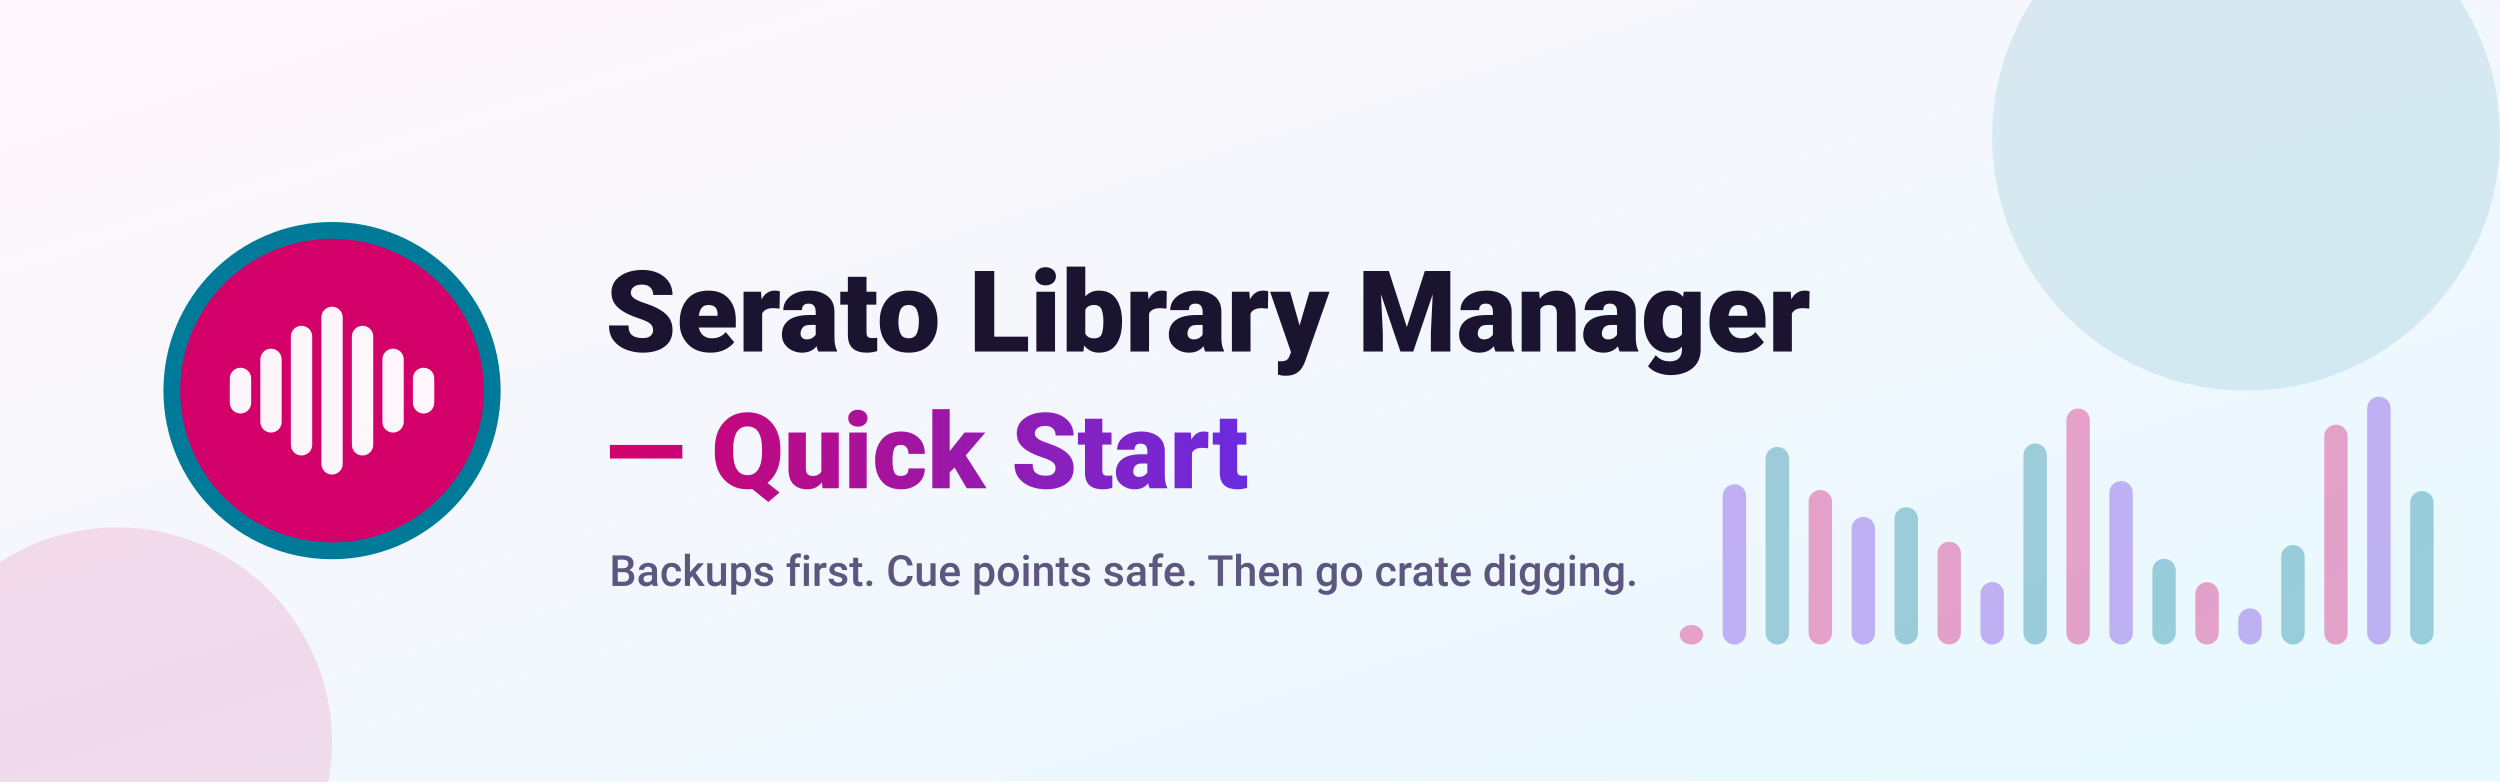
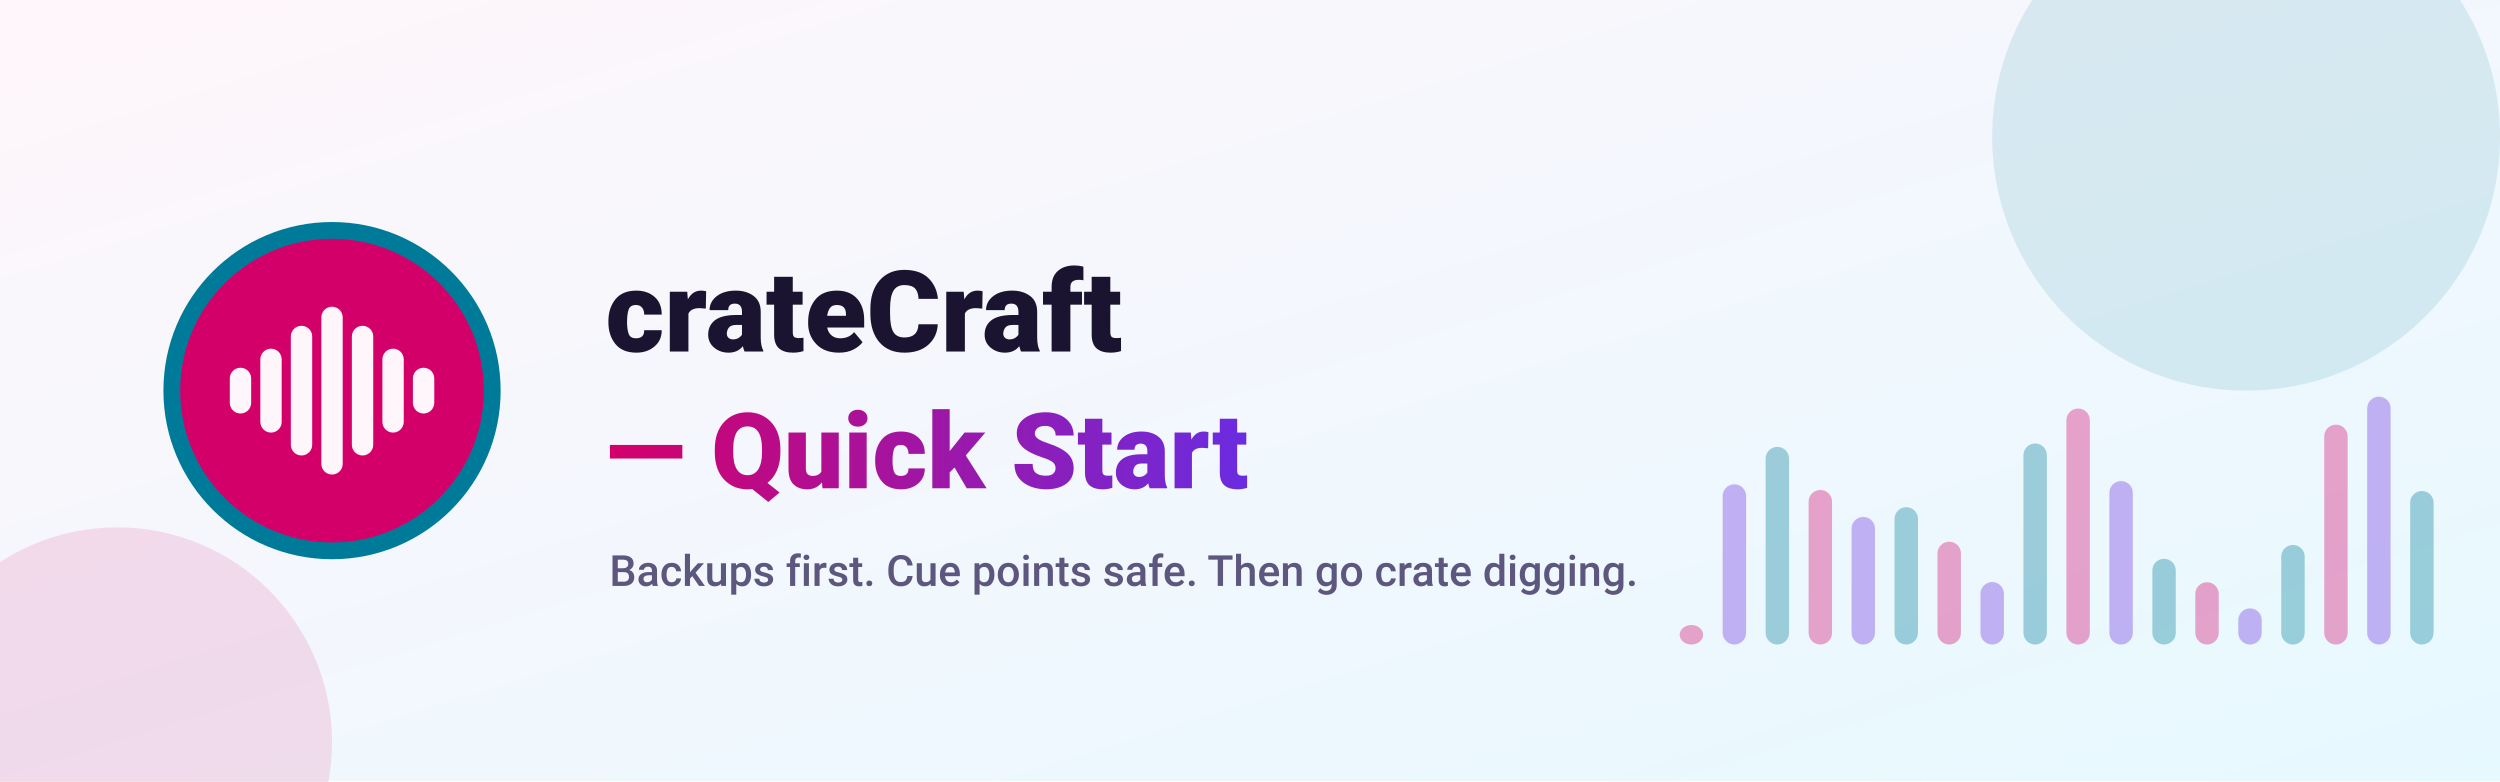
<svg xmlns="http://www.w3.org/2000/svg" width="1280" height="400" viewBox="0 0 1280 400" font-family="Roboto, sans-serif">
  <defs>
    <linearGradient id="g" x1="0" y1="0" x2="1" y2="1">
      <stop offset="0" stop-color="#fff6fb" />
      <stop offset="1" stop-color="#e6f9ff" />
    </linearGradient>
    <linearGradient id="t" x1="0" x2="1">
      <stop offset="0" stop-color="#d4006a" />
      <stop offset="1" stop-color="#6a2ce0" />
    </linearGradient>
  </defs>
  <rect width="1280" height="400" fill="url(#g)" />
  <rect x="860" y="320.0" width="12" height="10.0" rx="6" fill="#d4006a" opacity=".35" />
  <rect x="882" y="247.945" width="12" height="82.055" rx="6" fill="#6a2ce0" opacity=".35" />
  <rect x="904" y="228.803" width="12" height="101.197" rx="6" fill="#007a99" opacity=".35" />
  <rect x="926" y="250.858" width="12" height="79.142" rx="6" fill="#d4006a" opacity=".35" />
  <rect x="948" y="264.667" width="12" height="65.333" rx="6" fill="#6a2ce0" opacity=".35" />
  <rect x="970" y="259.684" width="12" height="70.316" rx="6" fill="#007a99" opacity=".35" />
  <rect x="992" y="277.343" width="12" height="52.657" rx="6" fill="#d4006a" opacity=".35" />
  <rect x="1014" y="298.002" width="12" height="31.998" rx="6" fill="#6a2ce0" opacity=".35" />
  <rect x="1036" y="227.053" width="12" height="102.947" rx="6" fill="#007a99" opacity=".35" />
  <rect x="1058" y="209.163" width="12" height="120.837" rx="6" fill="#d4006a" opacity=".35" />
  <rect x="1080" y="246.302" width="12" height="83.698" rx="6" fill="#6a2ce0" opacity=".35" />
  <rect x="1102" y="286.105" width="12" height="43.895" rx="6" fill="#007a99" opacity=".35" />
  <rect x="1124" y="298.085" width="12" height="31.915" rx="6" fill="#d4006a" opacity=".35" />
  <rect x="1146" y="311.487" width="12" height="18.513" rx="6" fill="#6a2ce0" opacity=".35" />
  <rect x="1168" y="279.016" width="12" height="50.984" rx="6" fill="#007a99" opacity=".35" />
  <rect x="1190" y="217.414" width="12" height="112.586" rx="6" fill="#d4006a" opacity=".35" />
  <rect x="1212" y="203.094" width="12" height="126.906" rx="6" fill="#6a2ce0" opacity=".35" />
  <rect x="1234" y="251.395" width="12" height="78.605" rx="6" fill="#007a99" opacity=".35" />
  <circle cx="1150" cy="70" r="130" fill="#007a99" opacity=".12" />
  <circle cx="60" cy="380" r="110" fill="#d4006a" opacity=".12" />
  <svg x="70" y="100" width="200" height="200" viewBox="0 0 512 512">
    <circle cx="256" cy="256" r="210" fill="#d4006a" />
    <circle cx="256" cy="256" r="210" fill="none" stroke="#007a99" stroke-width="22" />
    <rect x="122" y="226.0" width="28" height="60" rx="14" fill="#fff6fb" />
    <rect x="162" y="201.0" width="28" height="110" rx="14" fill="#fff6fb" />
    <rect x="202" y="171.0" width="28" height="170" rx="14" fill="#fff6fb" />
    <rect x="242" y="146.0" width="28" height="220" rx="14" fill="#fff6fb" />
    <rect x="282" y="171.0" width="28" height="170" rx="14" fill="#fff6fb" />
    <rect x="322" y="201.0" width="28" height="110" rx="14" fill="#fff6fb" />
    <rect x="362" y="226.0" width="28" height="60" rx="14" fill="#fff6fb" />
  </svg>
-   <text x="310" y="180" fill="#1a1430" font-size="58" font-weight="900">Serato Library Manager</text>
+   <text x="310" y="180" fill="#1a1430" font-size="58" font-weight="900">crateCraft</text>
  <text x="310" y="250" fill="url(#t)" font-size="54" font-weight="900">— Quick Start</text>
  <text x="312" y="300" fill="#5d567e" font-size="22" font-weight="500">Backups first. Cue points safe. Then go crate digging.</text>
</svg>
